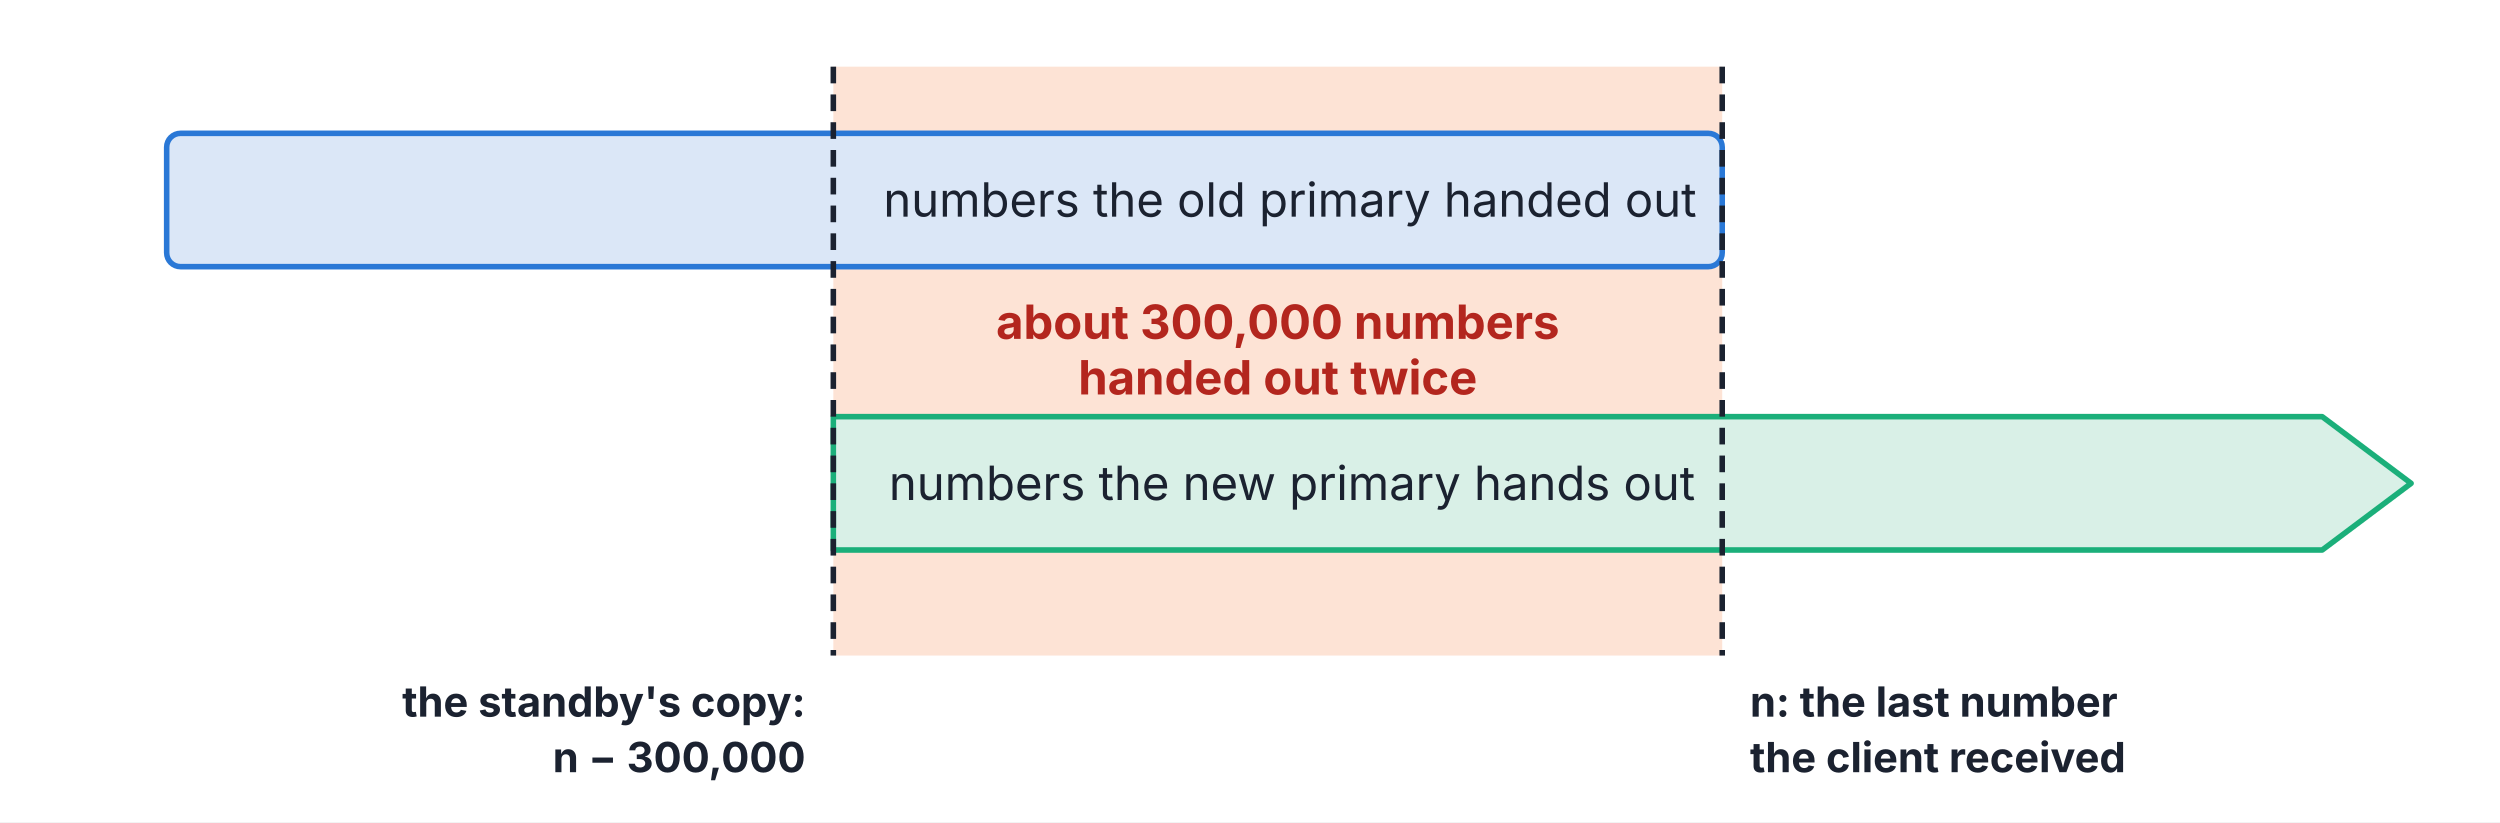
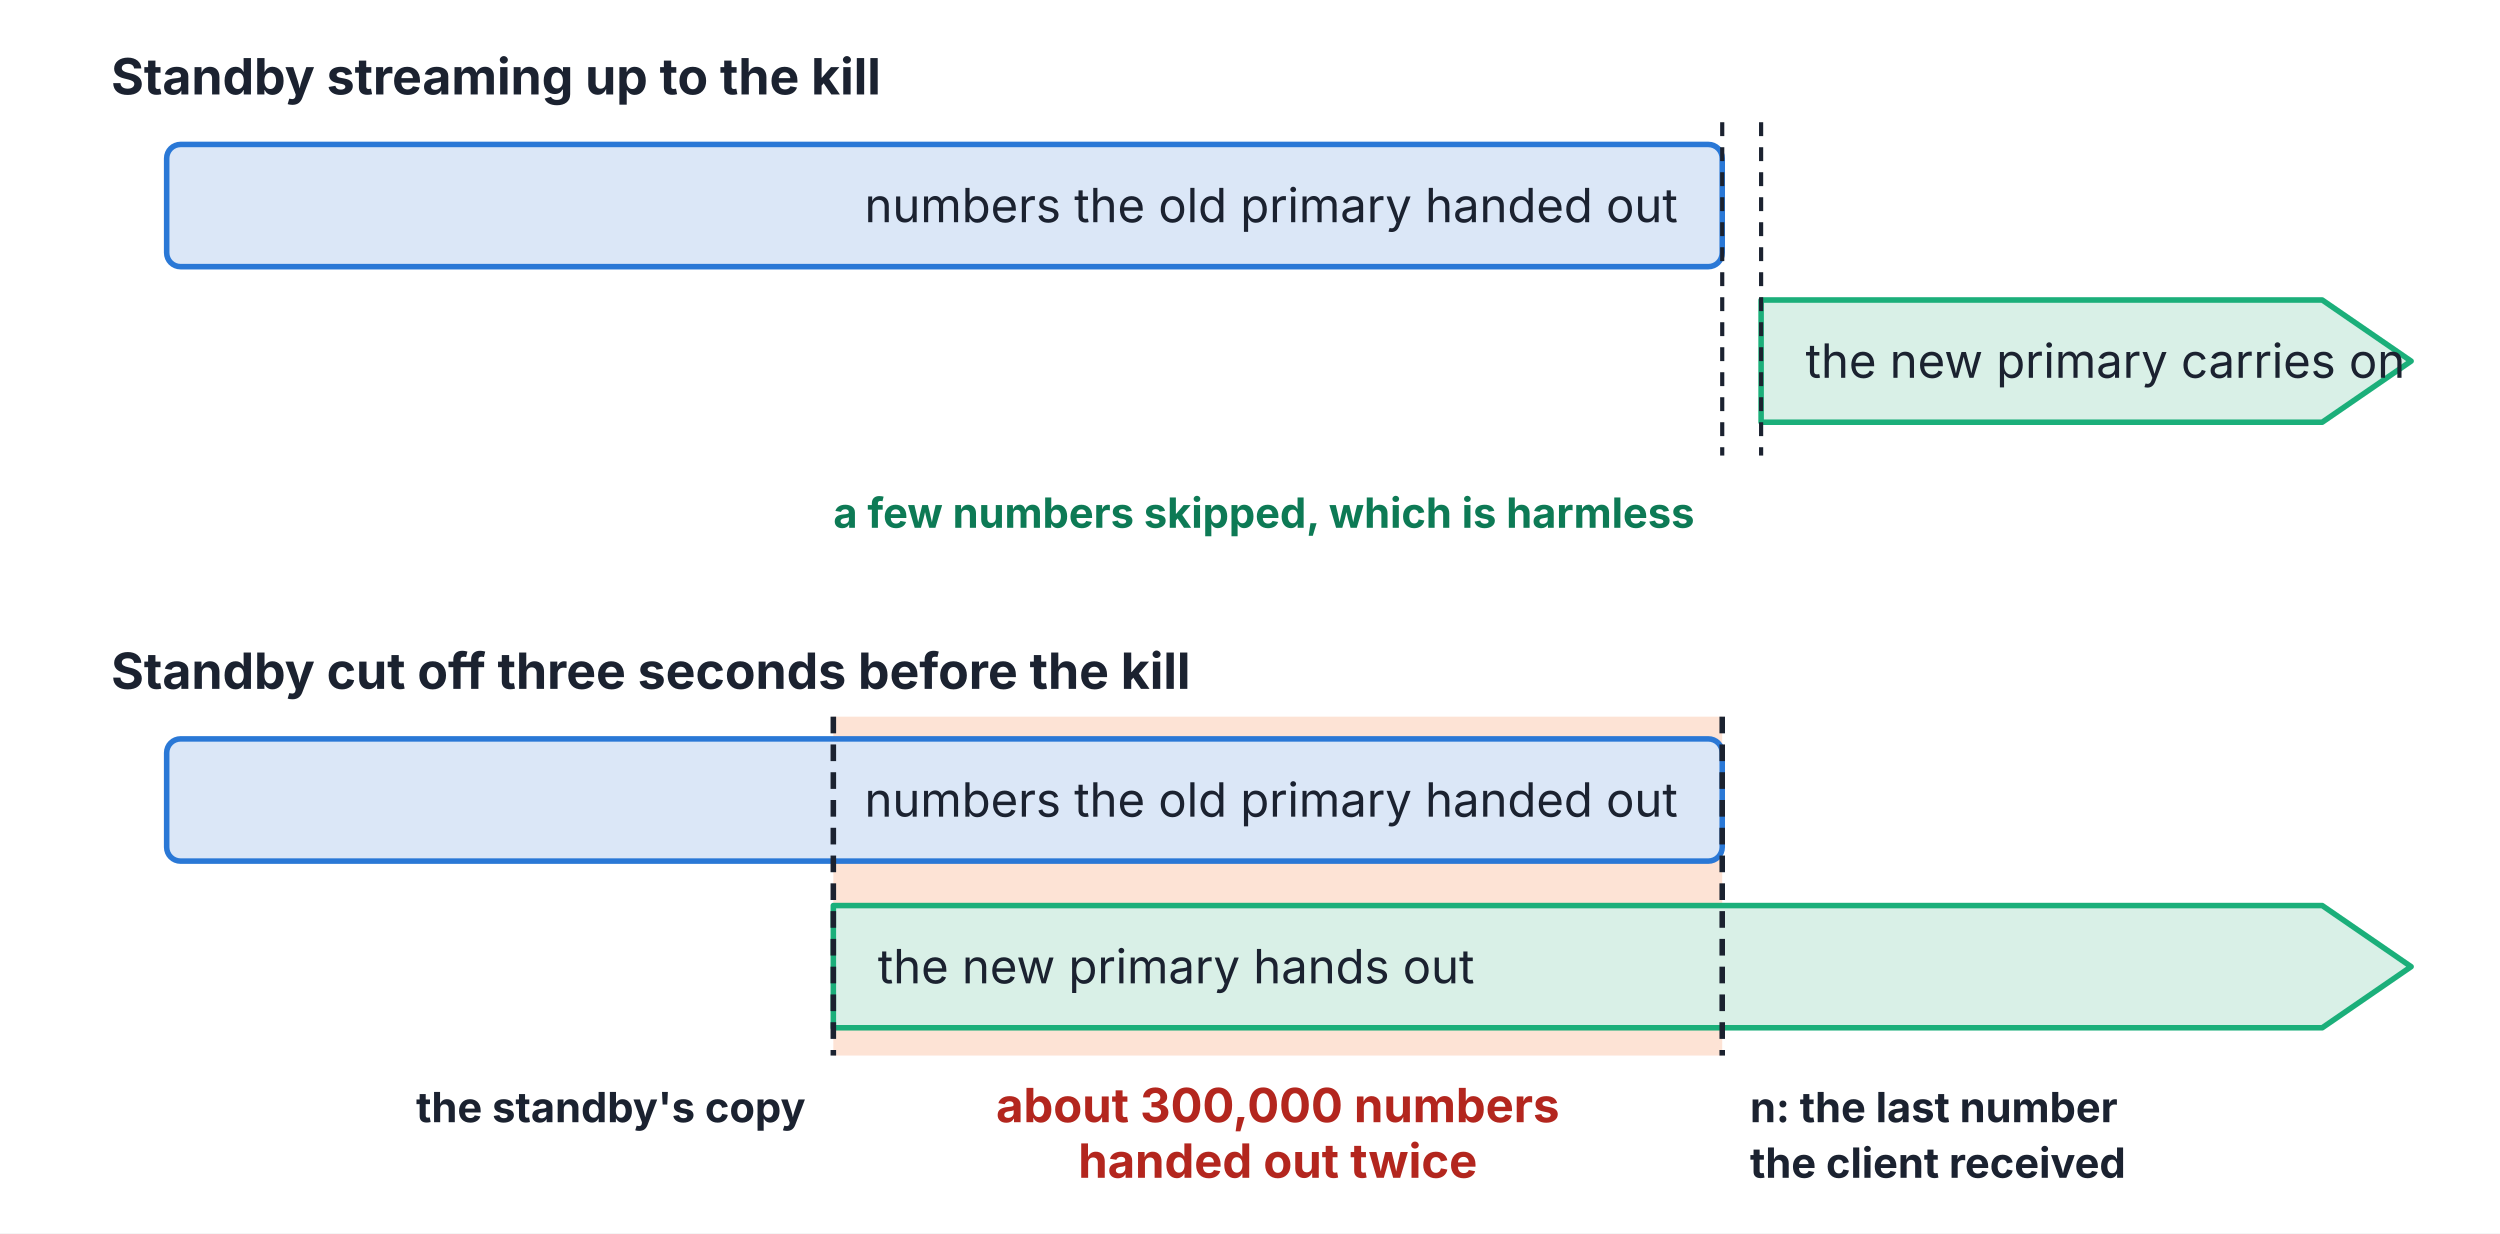
- <svg xmlns="http://www.w3.org/2000/svg" viewBox="0 0 900 296" role="img" aria-label="A cut-off standby promoted after the primary is killed: its copy of the sequence is about 300,000 numbers behind the last number the client received, so the new primary hands out those 300,000 numbers a second time.">
+ <svg xmlns="http://www.w3.org/2000/svg" viewBox="0 0 900 444" role="img" aria-label="Two promotions after the primary is killed. A standby that was streaming up to the kill carries on just past the last number the client received, skipping a few numbers. A standby cut off three seconds before the kill starts from its own copy, about 300,000 numbers behind, and hands those numbers out a second time.">
  <style>
    text { font-family: system-ui, -apple-system, 'Segoe UI', sans-serif; fill: #1b2230; }
    .mono { font-family: ui-monospace, 'SF Mono', Menlo, Consolas, monospace; }
    .muted { fill: #5c6b84; } .b { font-weight: 700; }
-     .t { font-size: 17px; } .s { font-size: 15px; }
+     .t { font-size: 17px; } .s { font-size: 15px; } .h { font-size: 18px; font-weight: 700; }
  </style>
-   <rect width="900" height="296" fill="#fff" />
-   <rect x="300" y="24" width="320" height="212" fill="#fde3d5" />
-   <rect x="60" y="48" width="560" height="48" rx="5" fill="#dbe7f7" stroke="#2a78d6" stroke-width="2" />
-   <text x="318" y="78" class="t">numbers the old primary handed out</text>
-   <path d="M300 150 H836 L868 174 L836 198 H300 Z" fill="#d9f0e7" stroke="#1baf7a" stroke-width="2" stroke-linejoin="round" />
-   <text x="320" y="180" class="t">numbers the new primary hands out</text>
-   <path d="M300 24 V236 M620 24 V236" stroke="#1b2230" stroke-width="2" stroke-dasharray="6 4" fill="none" />
-   <text x="460.0" y="122" text-anchor="middle" class="t b" style="fill:#b3261e">about 300,000 numbers</text>
-   <text x="460.0" y="142" text-anchor="middle" class="t b" style="fill:#b3261e">handed out twice</text>
-   <text x="290" y="258" text-anchor="end" class="s b">the standby's copy:</text>
-   <text x="290" y="278" text-anchor="end" class="s b">n − 300,000</text>
-   <text x="630" y="258" class="s b">n: the last number</text>
-   <text x="630" y="278" class="s b">the client received</text>
+   <rect width="900" height="444" fill="#fff" />
+   <text x="40" y="34" class="h">Standby streaming up to the kill</text>
+   <rect x="60" y="52" width="560" height="44" rx="5" fill="#dbe7f7" stroke="#2a78d6" stroke-width="2" />
+   <text x="604" y="80" class="t" text-anchor="end">numbers the old primary handed out</text>
+   <path d="M634 108 H836 L868 130 L836 152 H634 Z" fill="#d9f0e7" stroke="#1baf7a" stroke-width="2" stroke-linejoin="round" />
+   <text x="650" y="136" class="t">the new primary carries on</text>
+   <path d="M620 44 V164 M634 44 V164" stroke="#1b2230" stroke-width="1.5" stroke-dasharray="5 4" fill="none" />
+   <text x="610" y="190" class="s b" text-anchor="end" style="fill:#0d7a55">a few numbers skipped, which is harmless</text>
+   <text x="40" y="248" class="h">Standby cut off three seconds before the kill</text>
+   <rect x="300" y="258" width="320" height="122" fill="#fde3d5" />
+   <rect x="60" y="266" width="560" height="44" rx="5" fill="#dbe7f7" stroke="#2a78d6" stroke-width="2" />
+   <text x="604" y="294" class="t" text-anchor="end">numbers the old primary handed out</text>
+   <path d="M300 326 H836 L868 348 L836 370 H300 Z" fill="#d9f0e7" stroke="#1baf7a" stroke-width="2" stroke-linejoin="round" />
+   <text x="316" y="354" class="t">the new primary hands out</text>
+   <path d="M300 258 V380 M620 258 V380" stroke="#1b2230" stroke-width="2" stroke-dasharray="6 4" fill="none" />
+   <text x="460.0" y="404" text-anchor="middle" class="t b" style="fill:#b3261e">about 300,000 numbers</text>
+   <text x="460.0" y="424" text-anchor="middle" class="t b" style="fill:#b3261e">handed out twice</text>
+   <text x="290" y="404" text-anchor="end" class="s b">the standby's copy</text>
+   <text x="630" y="404" class="s b">n: the last number</text>
+   <text x="630" y="424" class="s b">the client received</text>
</svg>
